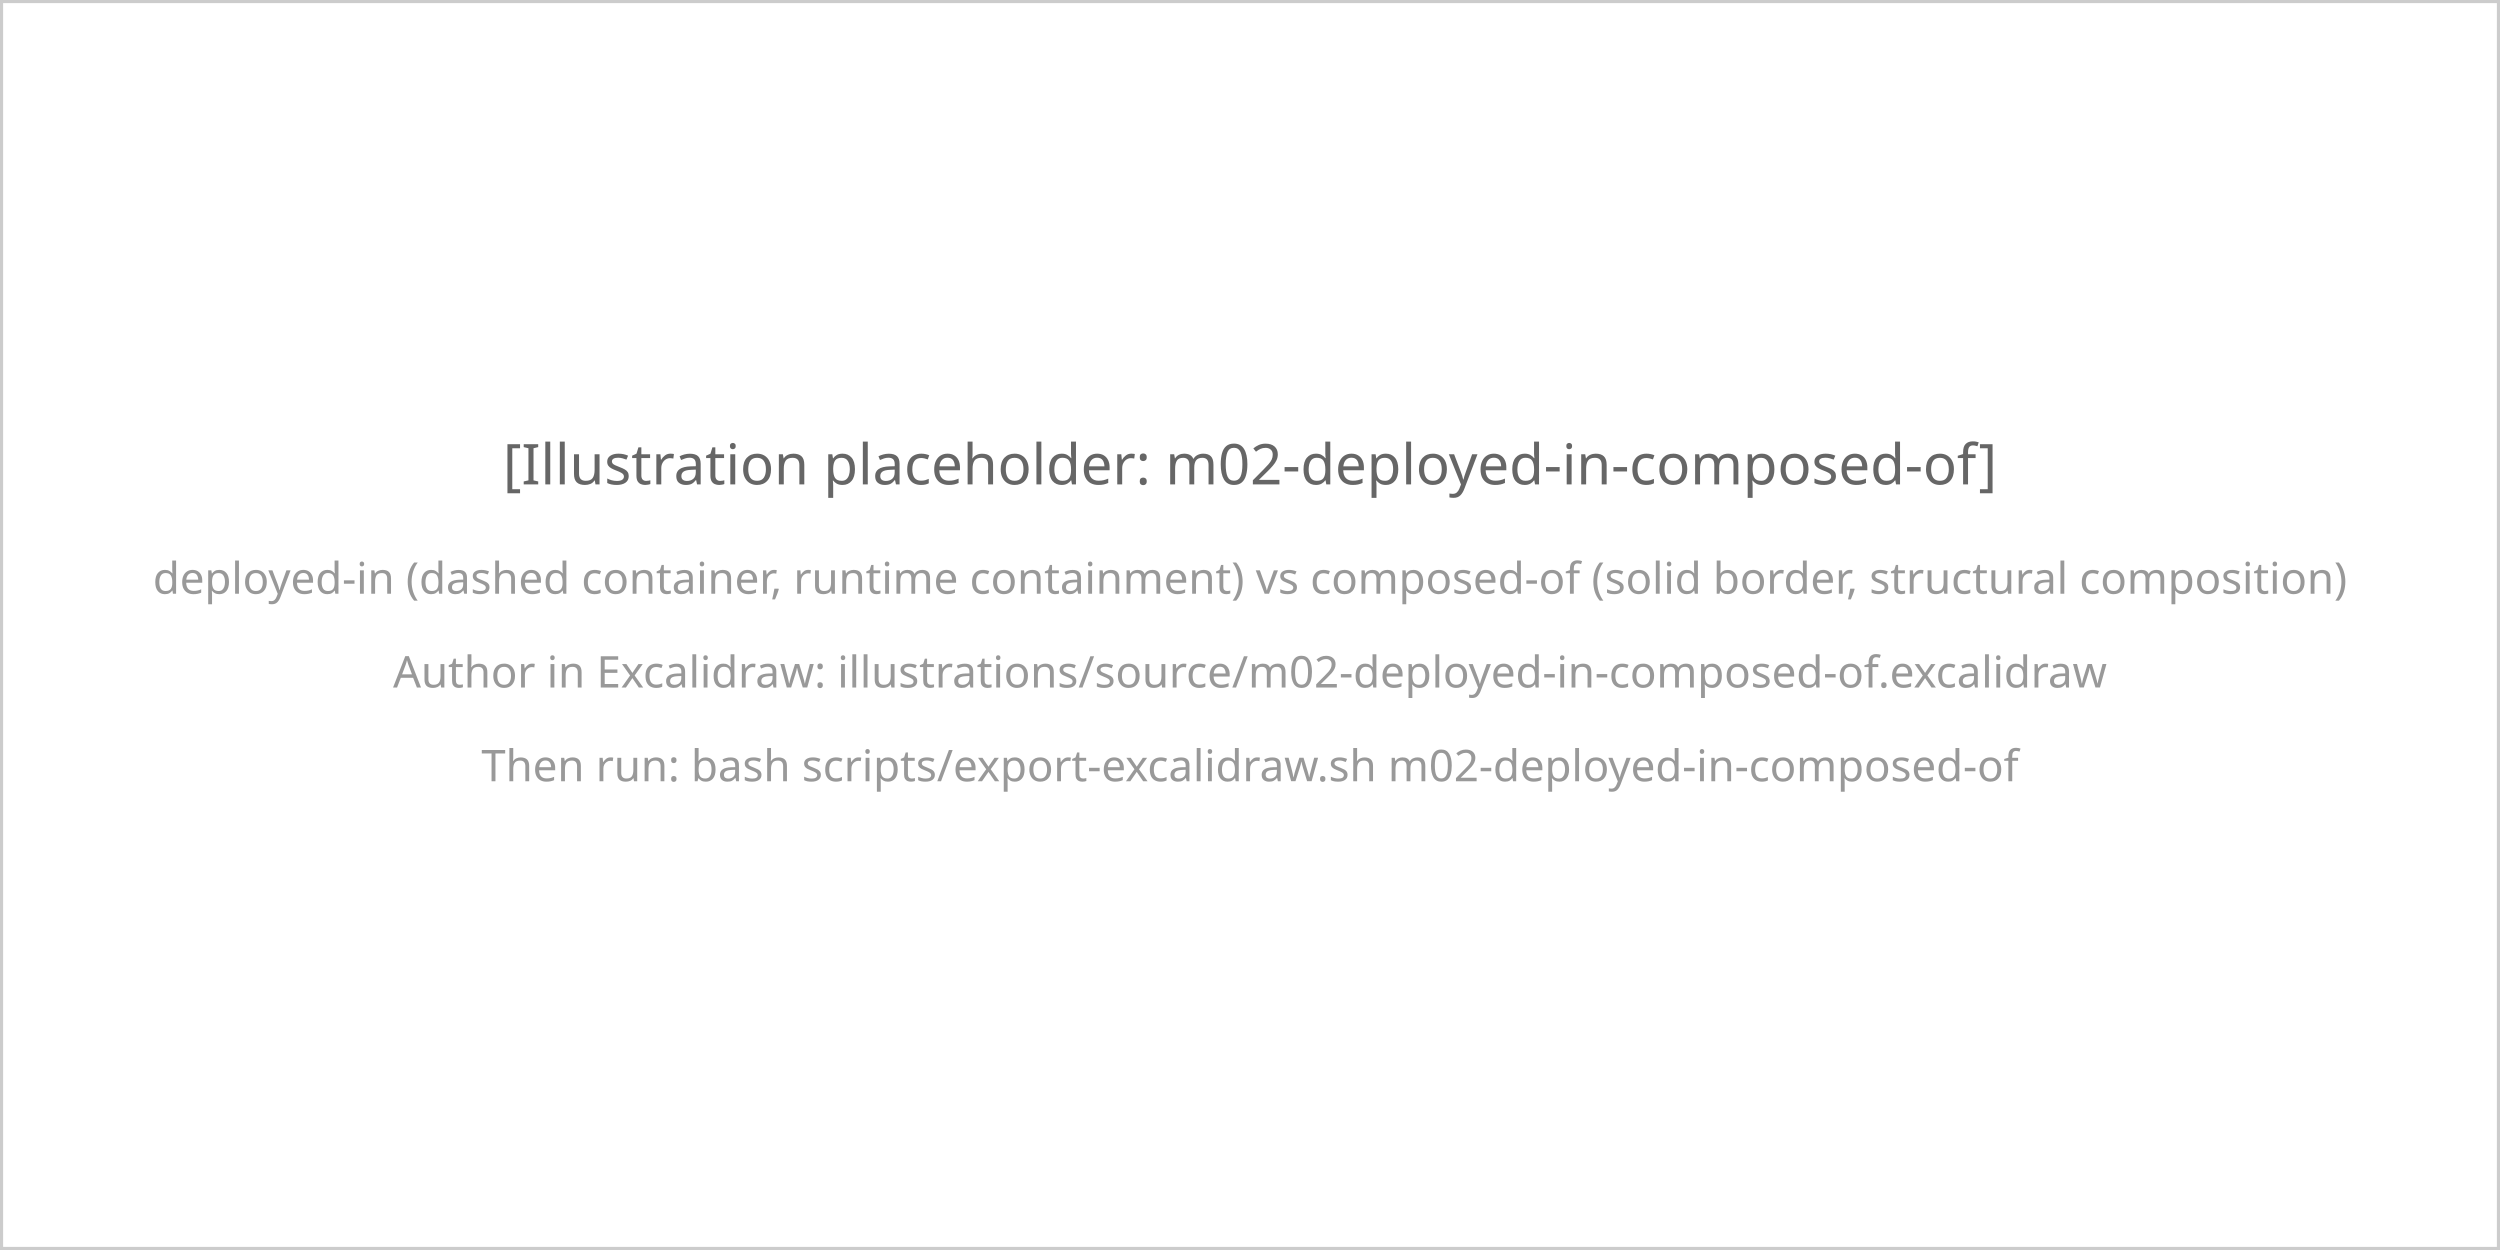
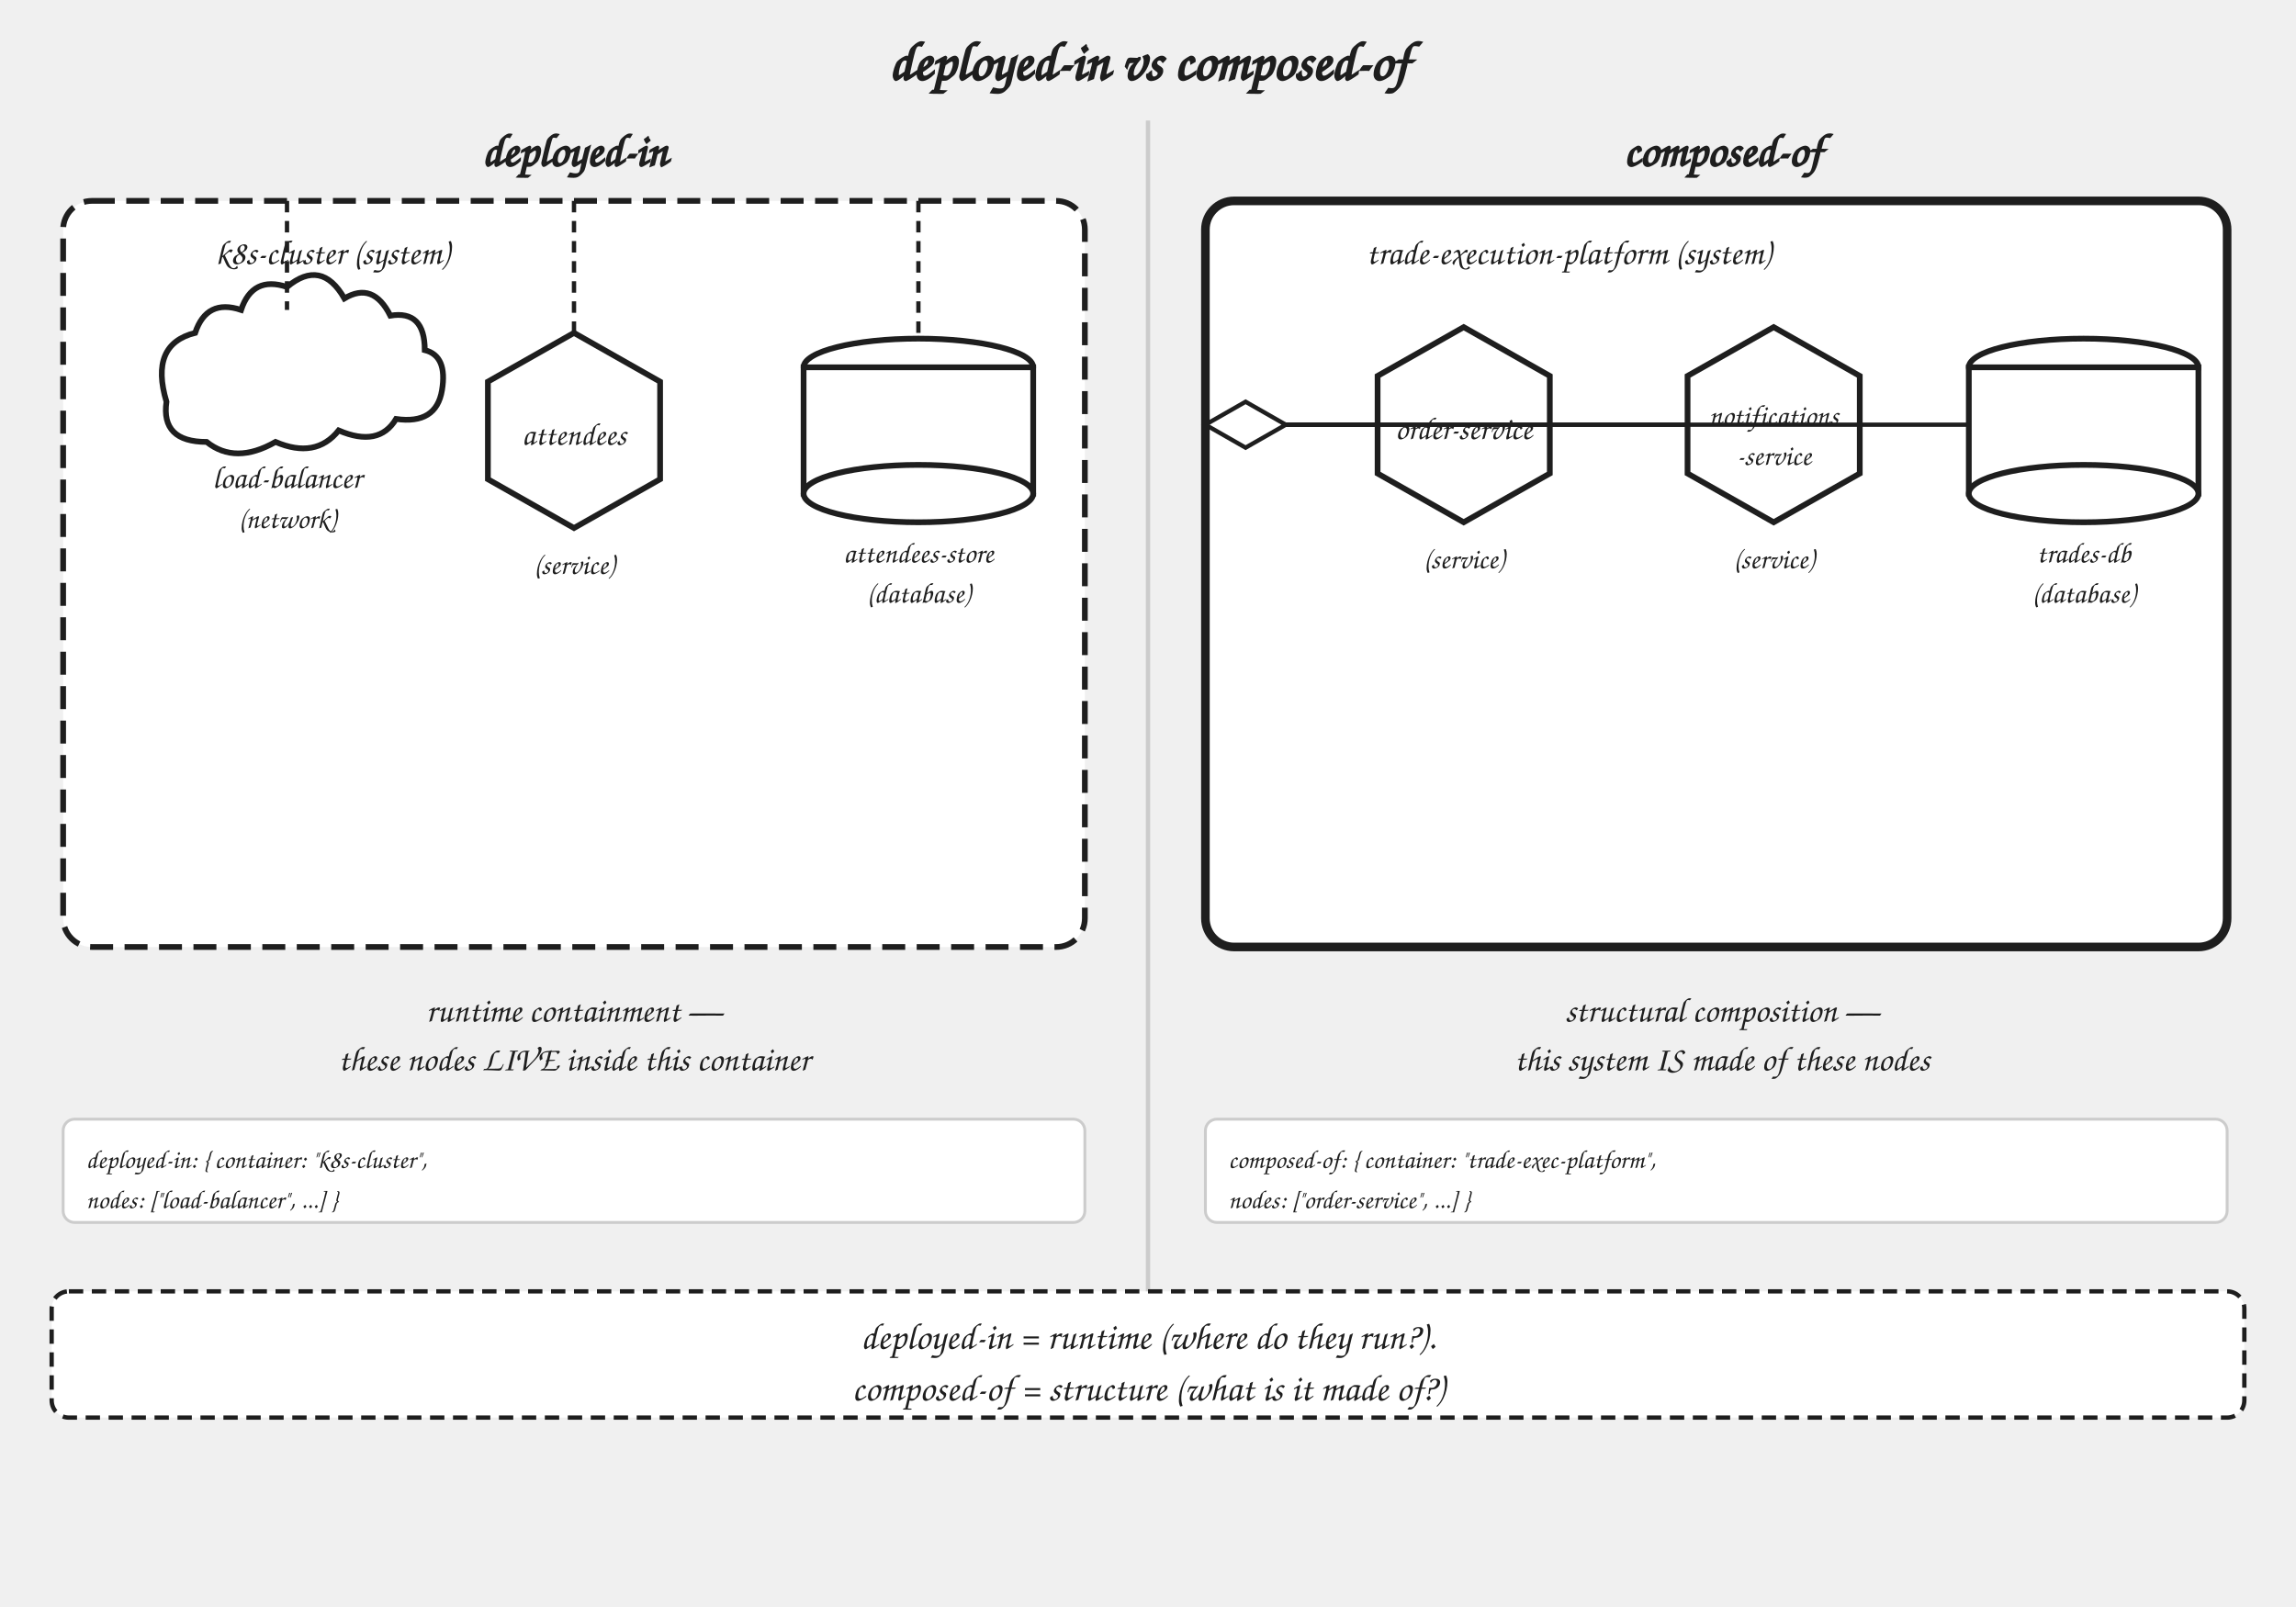
- <svg xmlns="http://www.w3.org/2000/svg" width="800" height="400" viewBox="0 0 800 400">
-   <rect width="800" height="400" fill="white" stroke="#cccccc" stroke-width="2" />
-   <text x="400" y="155" text-anchor="middle" font-family="sans-serif" font-size="18" fill="#666666">
-     [Illustration placeholder: m02-deployed-in-composed-of]
-   </text>
-   <text x="400" y="190" text-anchor="middle" font-family="sans-serif" font-size="14" fill="#999999">
-     deployed-in (dashed container, runtime containment) vs composed-of (solid border, structural composition)
-   </text>
-   <text x="400" y="220" text-anchor="middle" font-family="sans-serif" font-size="14" fill="#999999">
-     Author in Excalidraw: illustrations/source/m02-deployed-in-composed-of.excalidraw
-   </text>
-   <text x="400" y="250" text-anchor="middle" font-family="sans-serif" font-size="14" fill="#999999">
-     Then run: bash scripts/export-excalidraw.sh m02-deployed-in-composed-of
-   </text>
+ <svg xmlns="http://www.w3.org/2000/svg" viewBox="0 0 800 560" width="800" height="560" style="background:#ffffff">
+   <defs>
+     <marker id="arr" markerWidth="10" markerHeight="7" refX="9" refY="3.5" orient="auto">
+       <polygon points="0 0, 10 3.5, 0 7" fill="#1e1e1e" />
+     </marker>
+   </defs>
+   <style>text { font-family: Virgil, 'Segoe UI Emoji', cursive; fill: #1e1e1e; }</style>
+   <text x="400" y="28" font-size="19" text-anchor="middle" font-weight="bold">deployed-in vs composed-of</text>
+   <line x1="400" y1="42" x2="400" y2="490" stroke="#cccccc" stroke-width="1.5" />
+   <text x="200" y="58" font-size="16" text-anchor="middle" font-weight="bold">deployed-in</text>
+   <rect x="22" y="70" width="356" height="260" rx="10" ry="10" stroke="#1e1e1e" stroke-width="2" stroke-dasharray="8,4" fill="#ffffff" />
+   <text x="75" y="92" font-size="12" fill="#757575">k8s-cluster (system)</text>
+   <path d="M58,140 Q52,120 68,116 Q72,104 84,108 Q88,96 100,100 Q112,90 120,104 Q130,98 136,110 Q148,108 148,122 Q156,124 154,136 Q152,148 138,146 Q132,156 118,150 Q110,160 96,154 Q82,162 72,154 Q56,154 58,140 Z" stroke="#1e1e1e" stroke-width="2" fill="#ffffff" />
+   <text x="100" y="170" font-size="11" text-anchor="middle">load-balancer</text>
+   <text x="100" y="184" font-size="10" text-anchor="middle" fill="#757575">(network)</text>
+   <polygon points="200,116 230,133 230,167 200,184 170,167 170,133" stroke="#1e1e1e" stroke-width="2" fill="#ffffff" />
+   <text x="200" y="155" font-size="11" text-anchor="middle">attendees</text>
+   <text x="200" y="200" font-size="10" text-anchor="middle" fill="#757575">(service)</text>
+   <ellipse cx="320" cy="128" rx="40" ry="10" stroke="#1e1e1e" stroke-width="2" fill="#ffffff" />
+   <rect x="280" y="128" width="80" height="44" stroke="#1e1e1e" stroke-width="2" fill="#ffffff" />
+   <ellipse cx="320" cy="172" rx="40" ry="10" stroke="#1e1e1e" stroke-width="2" fill="#ffffff" />
+   <text x="320" y="196" font-size="10" text-anchor="middle">attendees-store</text>
+   <text x="320" y="210" font-size="10" text-anchor="middle" fill="#757575">(database)</text>
+   <line x1="100" y1="70" x2="100" y2="108" stroke="#1e1e1e" stroke-width="1.5" stroke-dasharray="4,3" />
+   <line x1="200" y1="70" x2="200" y2="116" stroke="#1e1e1e" stroke-width="1.5" stroke-dasharray="4,3" />
+   <line x1="320" y1="70" x2="320" y2="118" stroke="#1e1e1e" stroke-width="1.5" stroke-dasharray="4,3" />
+   <text x="200" y="356" font-size="12" text-anchor="middle">runtime containment —</text>
+   <text x="200" y="373" font-size="12" text-anchor="middle">these nodes LIVE inside this container</text>
+   <rect x="22" y="390" width="356" height="36" rx="4" ry="4" stroke="#cccccc" stroke-width="1" fill="#ffffff" />
+   <text x="30" y="407" font-size="9">deployed-in: { container: "k8s-cluster",</text>
+   <text x="30" y="421" font-size="9">               nodes: ["load-balancer", ...] }</text>
+   <text x="600" y="58" font-size="16" text-anchor="middle" font-weight="bold">composed-of</text>
+   <rect x="420" y="70" width="356" height="260" rx="10" ry="10" stroke="#1e1e1e" stroke-width="3" fill="#ffffff" />
+   <text x="476" y="92" font-size="12" fill="#757575">trade-execution-platform (system)</text>
+   <polygon points="510,114 540,131 540,165 510,182 480,165 480,131" stroke="#1e1e1e" stroke-width="2" fill="#ffffff" />
+   <text x="510" y="153" font-size="11" text-anchor="middle">order-service</text>
+   <text x="510" y="198" font-size="10" text-anchor="middle" fill="#757575">(service)</text>
+   <polygon points="618,114 648,131 648,165 618,182 588,165 588,131" stroke="#1e1e1e" stroke-width="2" fill="#ffffff" />
+   <text x="618" y="148" font-size="10" text-anchor="middle">notifications</text>
+   <text x="618" y="162" font-size="10" text-anchor="middle">-service</text>
+   <text x="618" y="198" font-size="10" text-anchor="middle" fill="#757575">(service)</text>
+   <ellipse cx="726" cy="128" rx="40" ry="10" stroke="#1e1e1e" stroke-width="2" fill="#ffffff" />
+   <rect x="686" y="128" width="80" height="44" stroke="#1e1e1e" stroke-width="2" fill="#ffffff" />
+   <ellipse cx="726" cy="172" rx="40" ry="10" stroke="#1e1e1e" stroke-width="2" fill="#ffffff" />
+   <text x="726" y="196" font-size="10" text-anchor="middle">trades-db</text>
+   <text x="726" y="210" font-size="10" text-anchor="middle" fill="#757575">(database)</text>
+   <polygon points="420,148 434,140 448,148 434,156" stroke="#1e1e1e" stroke-width="1.5" fill="#ffffff" />
+   <line x1="448" y1="148" x2="480" y2="148" stroke="#1e1e1e" stroke-width="1.5" />
+   <line x1="448" y1="148" x2="588" y2="148" stroke="#1e1e1e" stroke-width="1.5" />
+   <line x1="448" y1="148" x2="686" y2="148" stroke="#1e1e1e" stroke-width="1.5" />
+   <text x="600" y="356" font-size="12" text-anchor="middle">structural composition —</text>
+   <text x="600" y="373" font-size="12" text-anchor="middle">this system IS made of these nodes</text>
+   <rect x="420" y="390" width="356" height="36" rx="4" ry="4" stroke="#cccccc" stroke-width="1" fill="#ffffff" />
+   <text x="428" y="407" font-size="9">composed-of: { container: "trade-exec-platform",</text>
+   <text x="428" y="421" font-size="9">               nodes: ["order-service", ...] }</text>
+   <rect x="18" y="450" width="764" height="44" rx="6" ry="6" stroke="#1e1e1e" stroke-width="1.5" stroke-dasharray="5,3" fill="#ffffff" />
+   <text x="400" y="470" font-size="13" text-anchor="middle">deployed-in = runtime (where do they run?).</text>
+   <text x="400" y="488" font-size="13" text-anchor="middle">composed-of = structure (what is it made of?)</text>
</svg>
